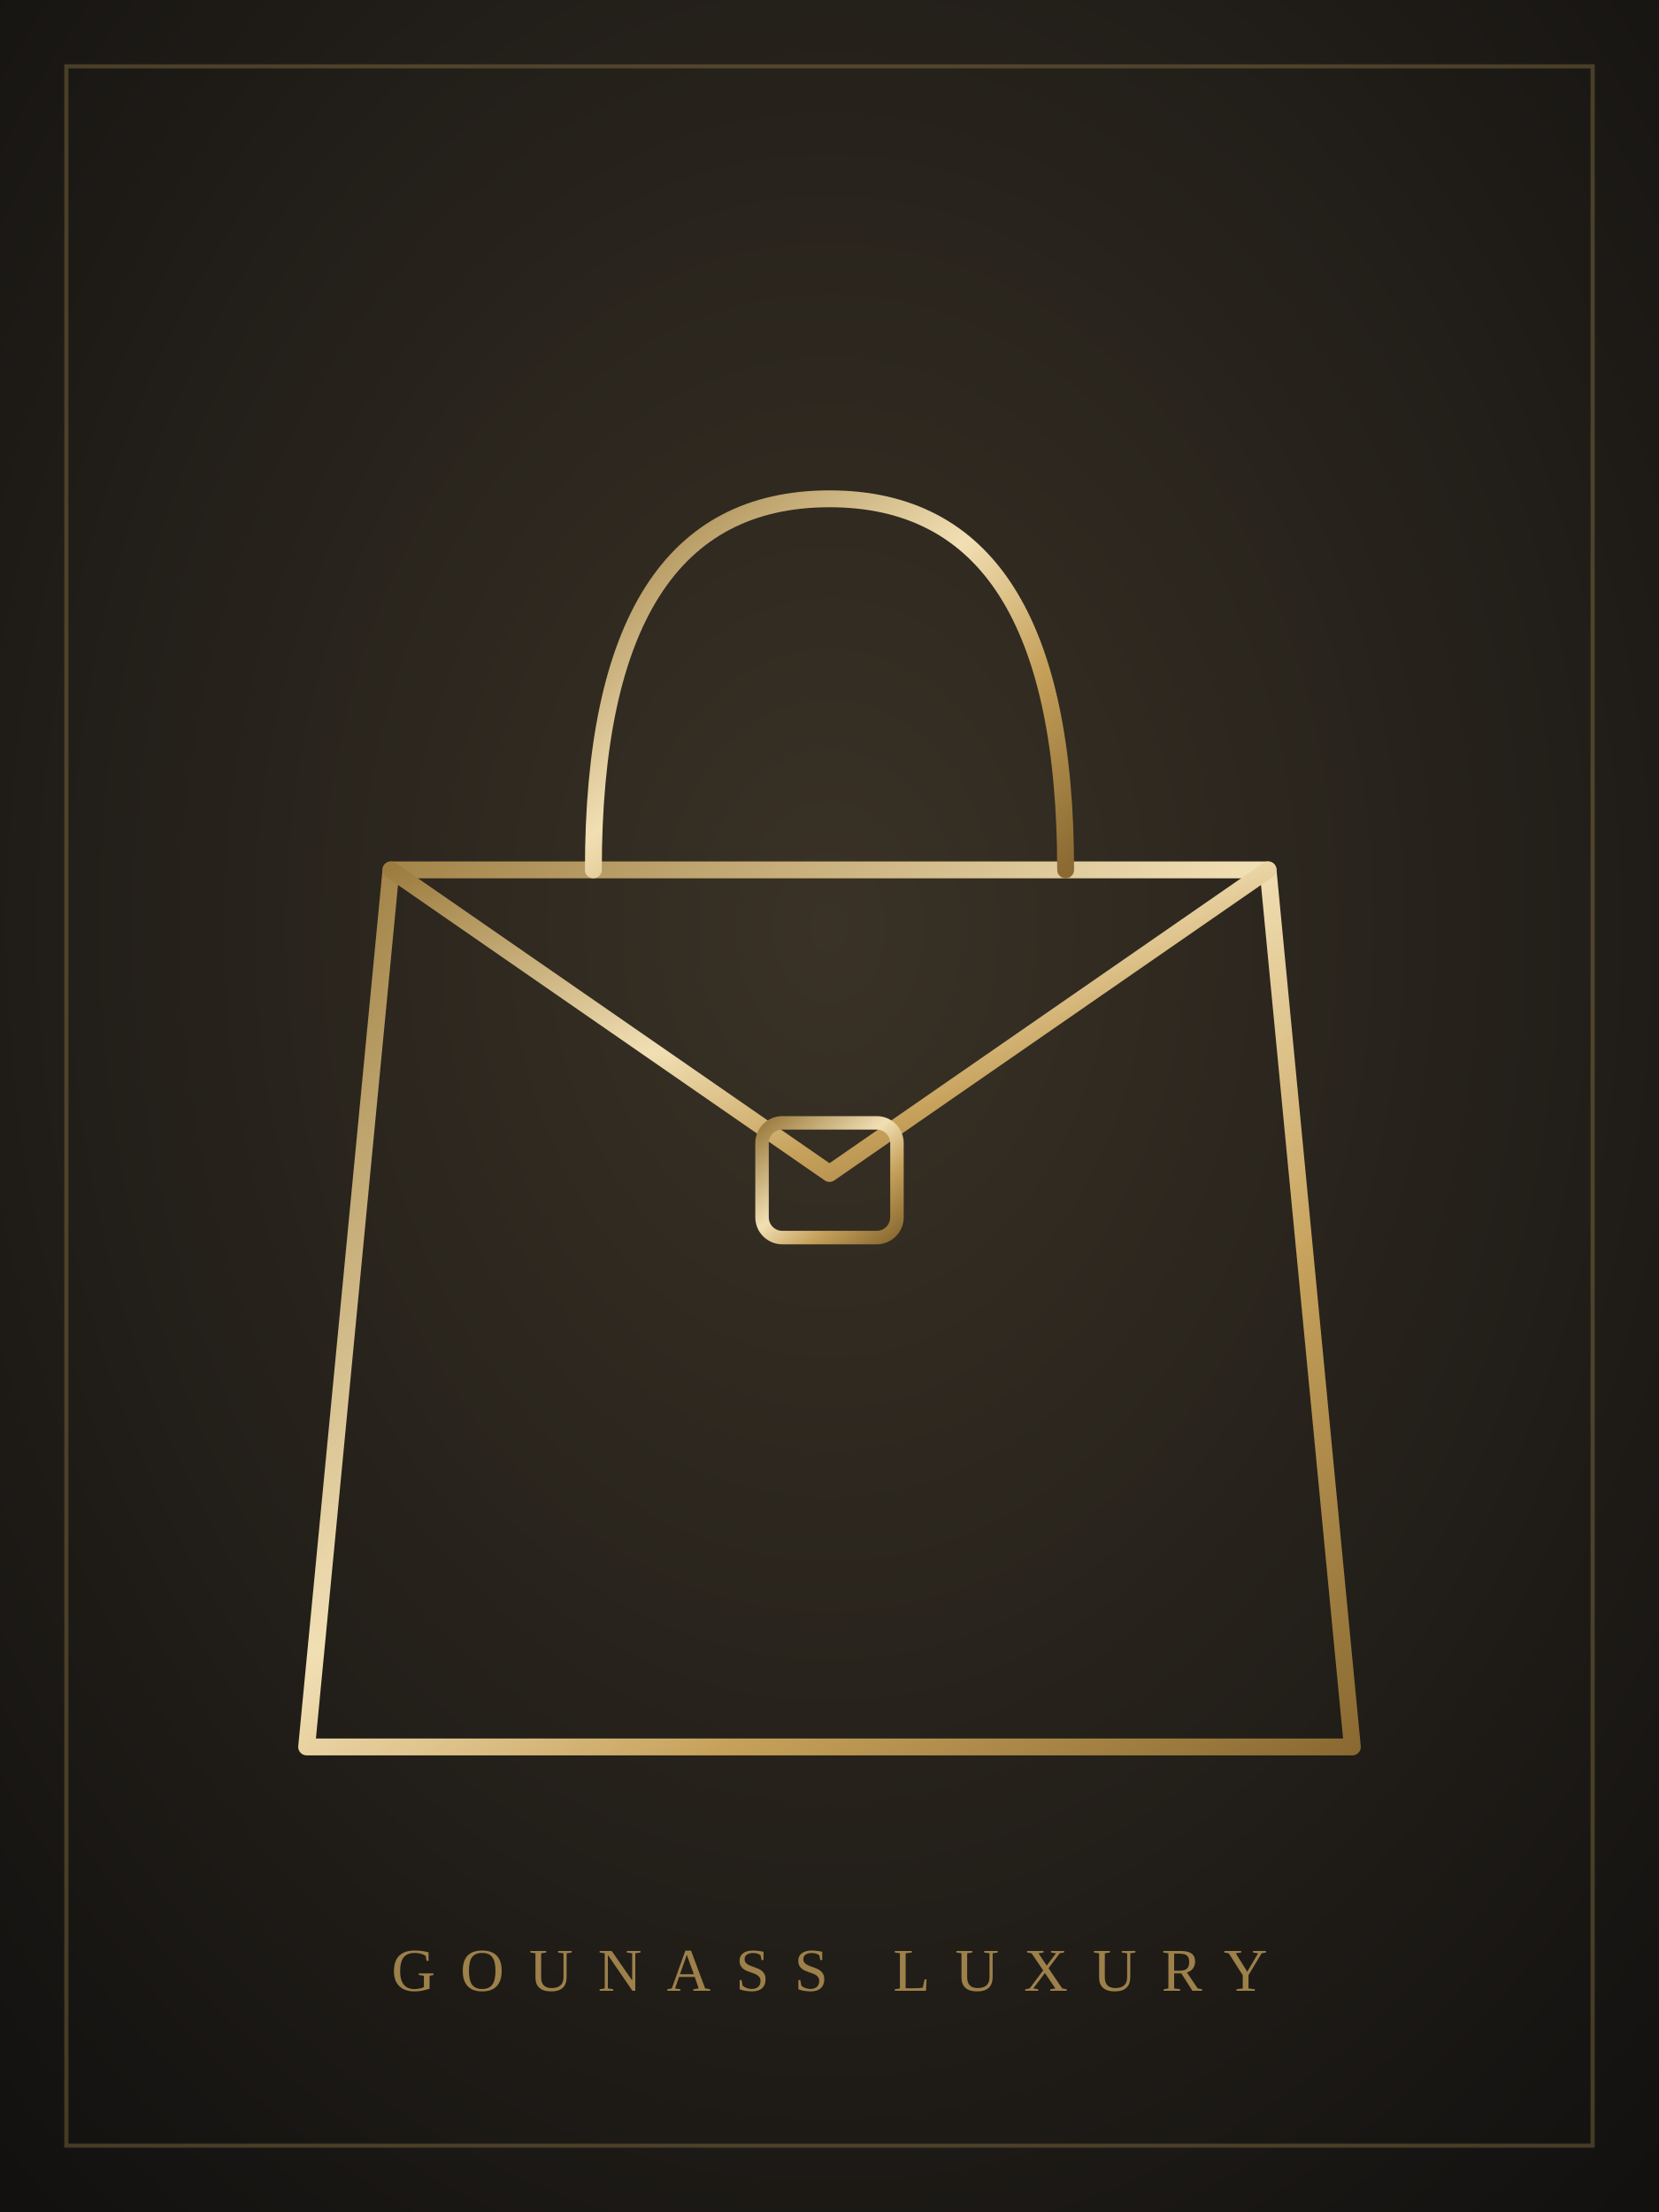
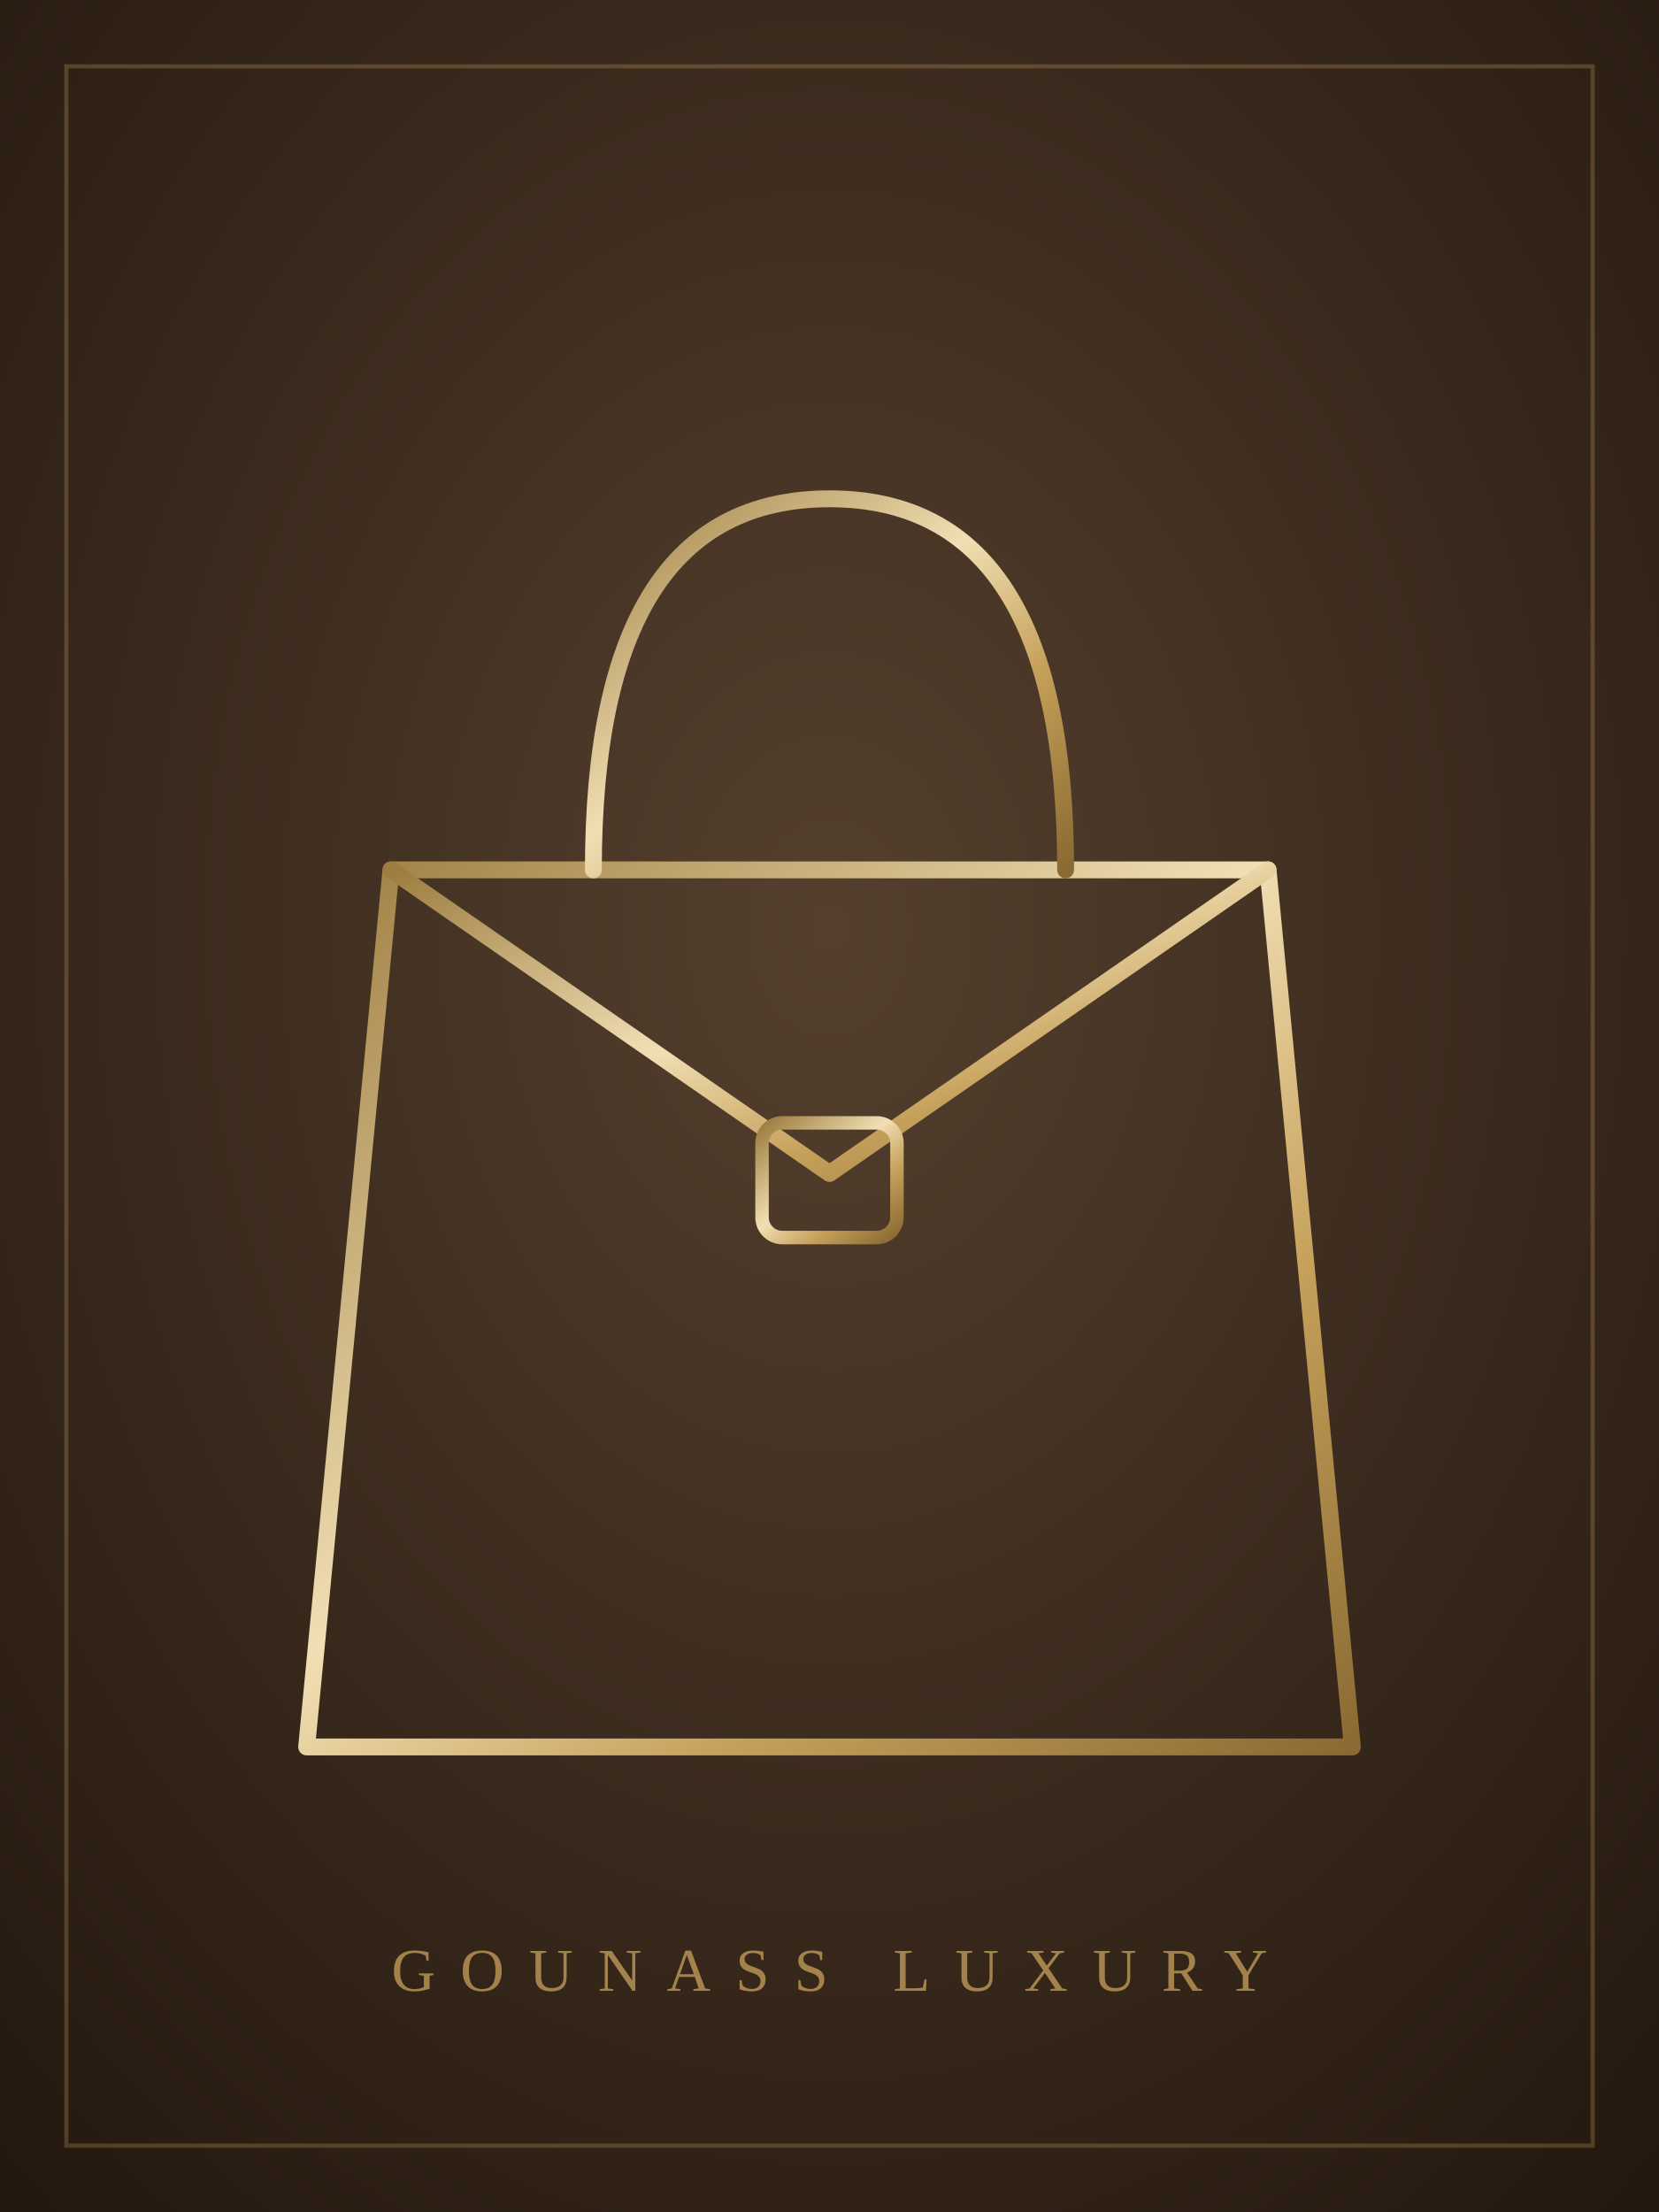
<svg xmlns="http://www.w3.org/2000/svg" viewBox="0 0 600 800" width="600" height="800">
  <defs>
    <radialGradient id="bg" cx="50%" cy="42%" r="75%">
-       <stop offset="0" stop-color="#3a3226" />
-       <stop offset="1" stop-color="#121110" />
+       <stop offset="0" stop-color="#55402e" />
+       <stop offset="1" stop-color="#24180f" />
    </radialGradient>
    <linearGradient id="g" x1="0" y1="0" x2="1" y2="1">
      <stop offset="0" stop-color="#9C7C3F" />
      <stop offset=".45" stop-color="#F1DFB4" />
      <stop offset=".7" stop-color="#C6A15B" />
      <stop offset="1" stop-color="#8A6A32" />
    </linearGradient>
  </defs>
  <rect width="600" height="800" fill="url(#bg)" />
  <rect x="24" y="24" width="552" height="752" fill="none" stroke="#C6A15B" stroke-opacity=".28" stroke-width="1.5" />
  <g transform="translate(300 400) scale(1.22) translate(-300 -400)">
    <path fill="none" stroke="url(#g)" stroke-width="5" stroke-linecap="round" stroke-linejoin="round" d="M170 330 L430 330 L455 590 L145 590 Z" />
    <path fill="none" stroke="url(#g)" stroke-width="5" stroke-linecap="round" stroke-linejoin="round" d="M230 330 Q230 220 300 220 Q370 220 370 330" />
    <path fill="none" stroke="url(#g)" stroke-width="5" stroke-linecap="round" stroke-linejoin="round" d="M170 330 L300 420 L430 330" />
    <rect x="280" y="405" width="40" height="34" rx="6" fill="none" stroke="url(#g)" stroke-width="4" stroke-linecap="round" stroke-linejoin="round" />
  </g>
  <text x="300" y="720" text-anchor="middle" font-family="Georgia, 'Times New Roman', serif" font-size="22" letter-spacing="9" fill="#C6A15B" fill-opacity=".75">GOUNASS LUXURY</text>
</svg>
